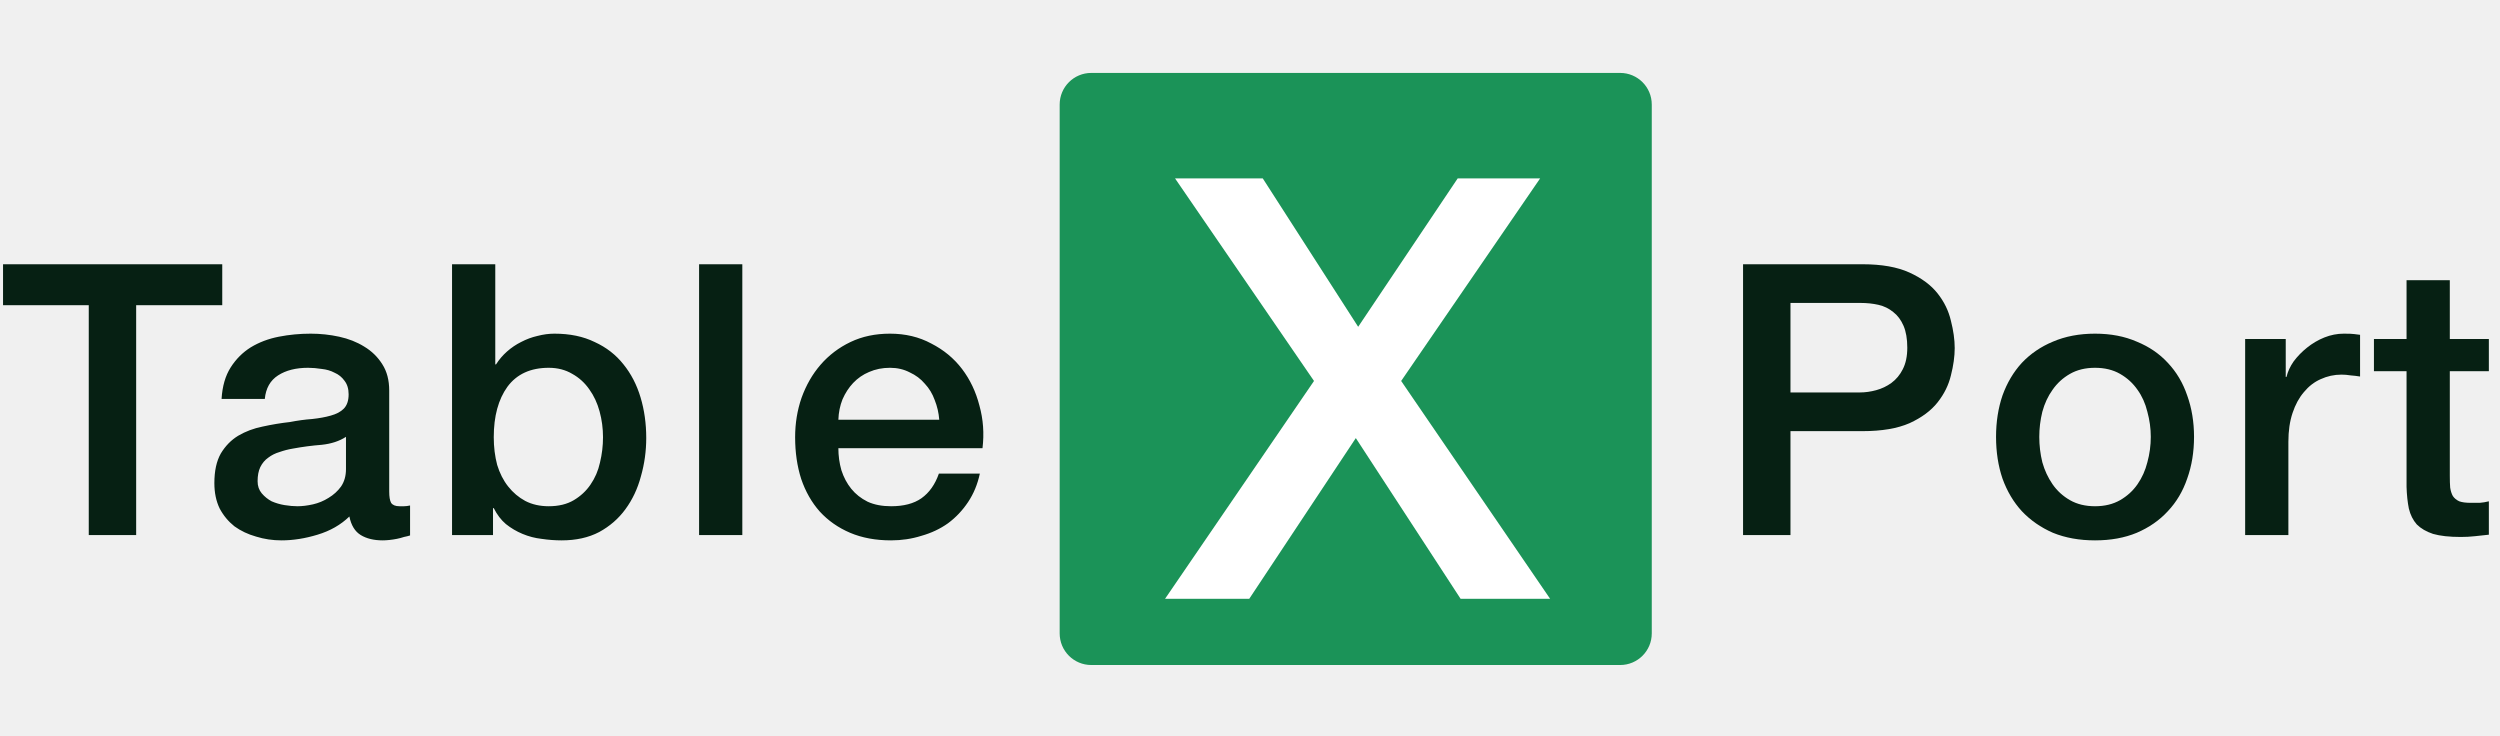
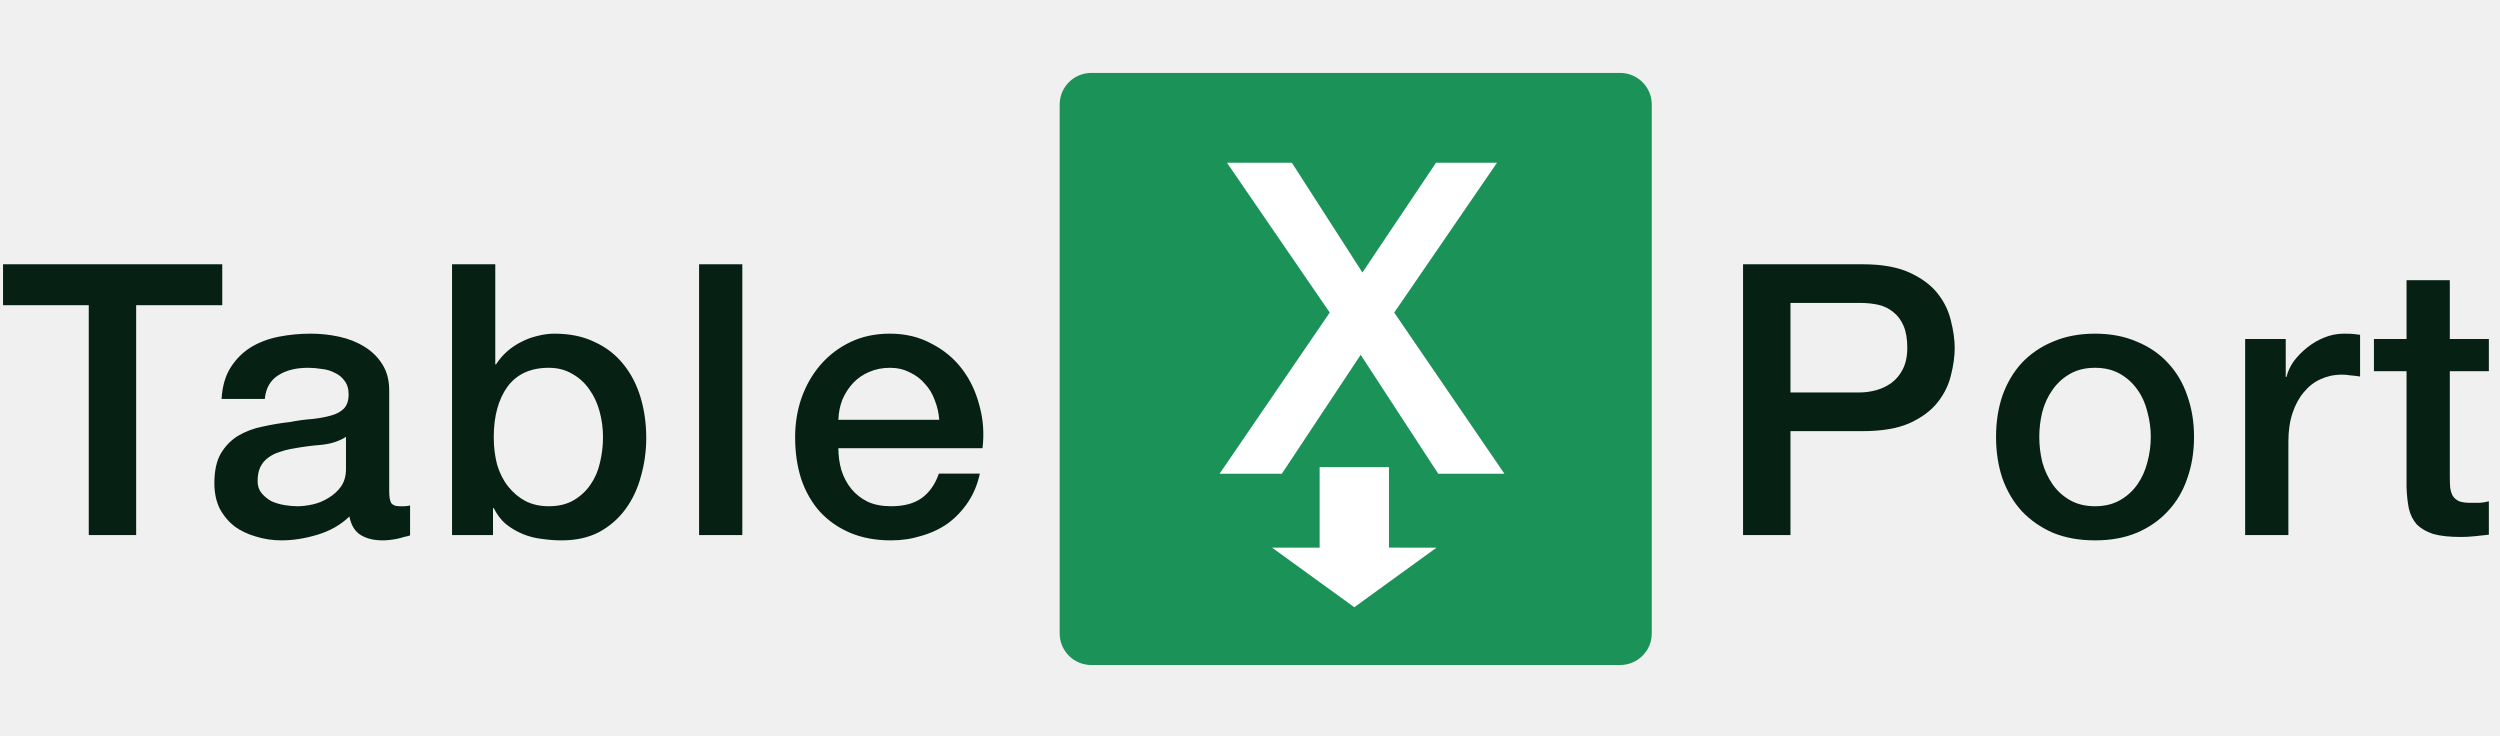
<svg xmlns="http://www.w3.org/2000/svg" width="153" height="45" viewBox="0 0 153 45" fill="none">
-   <path d="M0.186 16.172H13.602V18.679H8.333V32.746H5.432V18.679H0.186V16.172ZM23.82 30.077C23.82 30.402 23.858 30.634 23.936 30.773C24.029 30.912 24.199 30.982 24.446 30.982C24.524 30.982 24.617 30.982 24.725 30.982C24.833 30.982 24.957 30.966 25.096 30.936V32.769C25.003 32.8 24.88 32.831 24.725 32.862C24.586 32.909 24.439 32.947 24.284 32.978C24.129 33.009 23.974 33.032 23.82 33.048C23.665 33.063 23.533 33.071 23.425 33.071C22.884 33.071 22.435 32.963 22.079 32.746C21.723 32.529 21.491 32.15 21.382 31.609C20.856 32.119 20.206 32.491 19.433 32.723C18.674 32.955 17.939 33.071 17.227 33.071C16.686 33.071 16.167 32.994 15.672 32.839C15.177 32.7 14.736 32.491 14.349 32.212C13.978 31.918 13.676 31.555 13.444 31.121C13.227 30.672 13.119 30.154 13.119 29.566C13.119 28.823 13.25 28.22 13.513 27.755C13.792 27.291 14.148 26.927 14.581 26.665C15.03 26.401 15.525 26.216 16.067 26.107C16.624 25.984 17.181 25.891 17.738 25.829C18.218 25.736 18.674 25.674 19.108 25.643C19.541 25.597 19.92 25.527 20.245 25.434C20.585 25.341 20.849 25.202 21.034 25.016C21.235 24.815 21.336 24.521 21.336 24.134C21.336 23.794 21.251 23.515 21.081 23.299C20.926 23.082 20.725 22.919 20.477 22.811C20.245 22.687 19.982 22.61 19.688 22.579C19.394 22.533 19.115 22.509 18.852 22.509C18.109 22.509 17.498 22.664 17.018 22.974C16.539 23.283 16.268 23.763 16.206 24.413H13.56C13.606 23.639 13.792 22.997 14.117 22.486C14.442 21.976 14.852 21.566 15.347 21.256C15.858 20.947 16.43 20.73 17.065 20.606C17.699 20.482 18.349 20.42 19.015 20.42C19.603 20.42 20.183 20.482 20.756 20.606C21.328 20.73 21.839 20.931 22.288 21.21C22.752 21.488 23.123 21.852 23.402 22.3C23.68 22.734 23.82 23.268 23.82 23.902V30.077ZM21.174 26.734C20.771 26.997 20.276 27.16 19.688 27.222C19.1 27.268 18.512 27.345 17.924 27.454C17.645 27.5 17.374 27.57 17.111 27.663C16.848 27.74 16.616 27.856 16.415 28.011C16.214 28.15 16.051 28.343 15.928 28.591C15.819 28.823 15.765 29.11 15.765 29.45C15.765 29.744 15.85 29.992 16.02 30.193C16.191 30.394 16.392 30.556 16.624 30.68C16.872 30.788 17.134 30.866 17.413 30.912C17.707 30.959 17.97 30.982 18.202 30.982C18.496 30.982 18.814 30.943 19.154 30.866C19.494 30.788 19.812 30.657 20.106 30.471C20.415 30.286 20.671 30.053 20.872 29.775C21.073 29.481 21.174 29.125 21.174 28.707V26.734ZM27.665 16.172H30.311V22.3H30.358C30.544 22.006 30.768 21.743 31.031 21.511C31.294 21.279 31.58 21.086 31.89 20.931C32.215 20.761 32.547 20.637 32.888 20.56C33.244 20.467 33.592 20.42 33.932 20.42C34.876 20.42 35.697 20.591 36.393 20.931C37.105 21.256 37.693 21.712 38.157 22.3C38.621 22.873 38.97 23.546 39.202 24.32C39.434 25.094 39.55 25.922 39.55 26.804C39.55 27.608 39.441 28.39 39.225 29.148C39.024 29.906 38.706 30.58 38.273 31.168C37.855 31.74 37.322 32.205 36.672 32.56C36.022 32.901 35.256 33.071 34.373 33.071C33.971 33.071 33.561 33.04 33.143 32.978C32.741 32.932 32.354 32.831 31.983 32.676C31.611 32.522 31.271 32.321 30.961 32.073C30.667 31.825 30.42 31.5 30.218 31.098H30.172V32.746H27.665V16.172ZM36.904 26.757C36.904 26.216 36.834 25.689 36.695 25.179C36.556 24.668 36.347 24.219 36.068 23.832C35.789 23.43 35.441 23.113 35.023 22.881C34.606 22.633 34.126 22.509 33.584 22.509C32.47 22.509 31.627 22.896 31.054 23.67C30.497 24.444 30.218 25.473 30.218 26.757C30.218 27.361 30.288 27.926 30.427 28.452C30.582 28.962 30.806 29.404 31.101 29.775C31.395 30.146 31.743 30.44 32.145 30.657C32.563 30.874 33.043 30.982 33.584 30.982C34.188 30.982 34.699 30.858 35.116 30.611C35.534 30.363 35.875 30.046 36.138 29.659C36.416 29.256 36.61 28.808 36.718 28.312C36.842 27.802 36.904 27.284 36.904 26.757ZM42.784 16.172H45.43V32.746H42.784V16.172ZM57.482 25.689C57.451 25.272 57.358 24.869 57.204 24.483C57.065 24.096 56.863 23.763 56.6 23.484C56.353 23.19 56.043 22.958 55.672 22.788C55.316 22.602 54.913 22.509 54.465 22.509C54.001 22.509 53.575 22.595 53.188 22.765C52.817 22.919 52.492 23.144 52.213 23.438C51.95 23.716 51.733 24.049 51.563 24.436C51.408 24.823 51.323 25.241 51.308 25.689H57.482ZM51.308 27.43C51.308 27.895 51.37 28.343 51.493 28.777C51.633 29.21 51.834 29.589 52.097 29.914C52.36 30.239 52.693 30.502 53.095 30.703C53.498 30.889 53.977 30.982 54.534 30.982C55.308 30.982 55.927 30.82 56.391 30.494C56.871 30.154 57.227 29.651 57.459 28.986H59.966C59.827 29.636 59.587 30.216 59.246 30.727C58.906 31.237 58.496 31.671 58.016 32.026C57.536 32.367 56.995 32.622 56.391 32.792C55.803 32.978 55.184 33.071 54.534 33.071C53.59 33.071 52.755 32.916 52.027 32.607C51.3 32.297 50.681 31.864 50.17 31.307C49.675 30.75 49.296 30.084 49.033 29.311C48.785 28.537 48.662 27.686 48.662 26.757C48.662 25.906 48.793 25.102 49.056 24.343C49.335 23.57 49.722 22.896 50.217 22.324C50.727 21.736 51.339 21.271 52.051 20.931C52.763 20.591 53.567 20.42 54.465 20.42C55.409 20.42 56.252 20.622 56.995 21.024C57.753 21.411 58.38 21.929 58.875 22.579C59.37 23.229 59.726 23.98 59.943 24.831C60.175 25.666 60.237 26.533 60.129 27.43H51.308Z" fill="#062013" />
-   <path d="M106.675 16.172H113.987C115.163 16.172 116.123 16.343 116.865 16.683C117.608 17.024 118.181 17.449 118.583 17.96C118.986 18.471 119.256 19.028 119.396 19.631C119.55 20.235 119.628 20.792 119.628 21.302C119.628 21.813 119.55 22.37 119.396 22.974C119.256 23.562 118.986 24.111 118.583 24.622C118.181 25.132 117.608 25.558 116.865 25.898C116.123 26.223 115.163 26.386 113.987 26.386H109.577V32.746H106.675V16.172ZM109.577 24.018H113.825C114.15 24.018 114.482 23.972 114.823 23.879C115.163 23.786 115.473 23.639 115.751 23.438C116.045 23.221 116.277 22.943 116.448 22.602C116.633 22.246 116.726 21.805 116.726 21.279C116.726 20.738 116.649 20.289 116.494 19.933C116.339 19.577 116.13 19.298 115.867 19.097C115.604 18.881 115.303 18.734 114.962 18.656C114.622 18.579 114.258 18.54 113.871 18.54H109.577V24.018ZM128.216 33.071C127.257 33.071 126.398 32.916 125.64 32.607C124.897 32.282 124.262 31.841 123.736 31.284C123.225 30.727 122.831 30.061 122.552 29.288C122.289 28.514 122.158 27.663 122.158 26.734C122.158 25.821 122.289 24.978 122.552 24.204C122.831 23.43 123.225 22.765 123.736 22.208C124.262 21.651 124.897 21.217 125.64 20.908C126.398 20.583 127.257 20.42 128.216 20.42C129.176 20.42 130.027 20.583 130.77 20.908C131.528 21.217 132.162 21.651 132.673 22.208C133.199 22.765 133.594 23.43 133.857 24.204C134.135 24.978 134.275 25.821 134.275 26.734C134.275 27.663 134.135 28.514 133.857 29.288C133.594 30.061 133.199 30.727 132.673 31.284C132.162 31.841 131.528 32.282 130.77 32.607C130.027 32.916 129.176 33.071 128.216 33.071ZM128.216 30.982C128.804 30.982 129.315 30.858 129.748 30.611C130.181 30.363 130.537 30.038 130.816 29.636C131.094 29.233 131.296 28.785 131.419 28.289C131.559 27.779 131.628 27.26 131.628 26.734C131.628 26.223 131.559 25.713 131.419 25.202C131.296 24.691 131.094 24.243 130.816 23.856C130.537 23.453 130.181 23.128 129.748 22.881C129.315 22.633 128.804 22.509 128.216 22.509C127.628 22.509 127.117 22.633 126.684 22.881C126.251 23.128 125.895 23.453 125.616 23.856C125.338 24.243 125.129 24.691 124.99 25.202C124.866 25.713 124.804 26.223 124.804 26.734C124.804 27.26 124.866 27.779 124.99 28.289C125.129 28.785 125.338 29.233 125.616 29.636C125.895 30.038 126.251 30.363 126.684 30.611C127.117 30.858 127.628 30.982 128.216 30.982ZM137.403 20.745H139.887V23.067H139.933C140.011 22.742 140.158 22.424 140.374 22.115C140.606 21.805 140.877 21.527 141.187 21.279C141.512 21.016 141.868 20.807 142.254 20.652C142.641 20.498 143.036 20.42 143.438 20.42C143.748 20.42 143.957 20.428 144.065 20.444C144.189 20.459 144.313 20.474 144.436 20.49V23.043C144.251 23.012 144.057 22.989 143.856 22.974C143.67 22.943 143.485 22.927 143.299 22.927C142.85 22.927 142.425 23.02 142.022 23.206C141.635 23.376 141.295 23.639 141.001 23.995C140.707 24.335 140.475 24.761 140.305 25.272C140.134 25.782 140.049 26.37 140.049 27.036V32.746H137.403V20.745ZM145.285 20.745H147.281V17.147H149.928V20.745H152.318V22.718H149.928V29.125C149.928 29.404 149.935 29.643 149.951 29.845C149.982 30.046 150.036 30.216 150.113 30.355C150.206 30.494 150.338 30.603 150.508 30.68C150.678 30.742 150.91 30.773 151.204 30.773C151.39 30.773 151.576 30.773 151.761 30.773C151.947 30.758 152.133 30.727 152.318 30.68V32.723C152.024 32.754 151.738 32.785 151.46 32.816C151.181 32.847 150.895 32.862 150.601 32.862C149.904 32.862 149.339 32.8 148.906 32.676C148.488 32.537 148.156 32.344 147.908 32.096C147.676 31.833 147.513 31.508 147.421 31.121C147.343 30.734 147.297 30.293 147.281 29.798V22.718H145.285V20.745Z" fill="#062013" />
-   <rect x="64.852" y="4.463" width="36.236" height="36.236" rx="1.934" fill="#1B9358" />
-   <path d="M71.913 10.919H77.282L83.12 20L89.21 10.919H94.255L85.751 23.315L94.868 36.648H89.39L82.976 26.811L76.453 36.648H71.3L80.417 23.315L71.913 10.919Z" fill="white" />
+   <g clip-path="url(#clip0_346_18)">
+     <path d="M0.186 16.173H13.602V18.68H8.333V32.746H5.432V18.68H0.186V16.173ZM23.82 30.077C23.82 30.402 23.858 30.634 23.936 30.773C24.029 30.912 24.199 30.982 24.446 30.982C24.524 30.982 24.617 30.982 24.725 30.982C24.833 30.982 24.957 30.967 25.096 30.936V32.769C25.003 32.8 24.88 32.831 24.725 32.862C24.586 32.909 24.439 32.947 24.284 32.978C24.129 33.009 23.974 33.032 23.82 33.048C23.665 33.063 23.533 33.071 23.425 33.071C22.884 33.071 22.435 32.963 22.079 32.746C21.723 32.529 21.491 32.15 21.382 31.609C20.856 32.12 20.206 32.491 19.433 32.723C18.674 32.955 17.939 33.071 17.227 33.071C16.686 33.071 16.167 32.994 15.672 32.839C15.177 32.7 14.736 32.491 14.349 32.212C13.978 31.918 13.676 31.555 13.444 31.121C13.227 30.673 13.119 30.154 13.119 29.566C13.119 28.823 13.25 28.22 13.513 27.756C13.792 27.291 14.148 26.928 14.581 26.665C15.03 26.401 15.525 26.216 16.067 26.108C16.624 25.984 17.181 25.891 17.738 25.829C18.218 25.736 18.674 25.674 19.108 25.643C19.541 25.597 19.92 25.527 20.245 25.434C20.585 25.341 20.849 25.202 21.034 25.017C21.235 24.815 21.336 24.521 21.336 24.134C21.336 23.794 21.251 23.515 21.081 23.299C20.926 23.082 20.725 22.92 20.477 22.811C20.245 22.688 19.982 22.61 19.688 22.579C19.394 22.533 19.115 22.509 18.852 22.509C18.109 22.509 17.498 22.664 17.018 22.974C16.539 23.283 16.268 23.763 16.206 24.413H13.56C13.606 23.639 13.792 22.997 14.117 22.486C14.442 21.976 14.852 21.566 15.347 21.256C15.858 20.947 16.43 20.73 17.065 20.606C17.699 20.482 18.349 20.42 19.015 20.42C19.603 20.42 20.183 20.482 20.756 20.606C21.328 20.73 21.839 20.931 22.288 21.21C22.752 21.488 23.123 21.852 23.402 22.301C23.68 22.734 23.82 23.268 23.82 23.902V30.077ZM21.174 26.734C20.771 26.997 20.276 27.16 19.688 27.222C19.1 27.268 18.512 27.346 17.924 27.454C17.645 27.5 17.374 27.57 17.111 27.663C16.848 27.74 16.616 27.856 16.415 28.011C16.214 28.15 16.051 28.344 15.928 28.591C15.819 28.823 15.765 29.11 15.765 29.45C15.765 29.744 15.85 29.992 16.02 30.193C16.191 30.394 16.392 30.556 16.624 30.68C16.872 30.789 17.134 30.866 17.413 30.912C17.707 30.959 17.97 30.982 18.202 30.982C18.496 30.982 18.814 30.943 19.154 30.866C19.494 30.789 19.812 30.657 20.106 30.471C20.415 30.286 20.671 30.054 20.872 29.775C21.073 29.481 21.174 29.125 21.174 28.707V26.734ZM27.665 16.173H30.311V22.301H30.358C30.544 22.007 30.768 21.744 31.031 21.511C31.294 21.279 31.58 21.086 31.89 20.931C32.215 20.761 32.547 20.637 32.888 20.56C33.244 20.467 33.592 20.42 33.932 20.42C34.876 20.42 35.697 20.591 36.393 20.931C37.105 21.256 37.693 21.713 38.157 22.301C38.621 22.873 38.97 23.546 39.202 24.32C39.434 25.094 39.55 25.922 39.55 26.804C39.55 27.608 39.441 28.39 39.225 29.148C39.024 29.907 38.706 30.58 38.273 31.168C37.855 31.74 37.322 32.205 36.672 32.56C36.022 32.901 35.256 33.071 34.373 33.071C33.971 33.071 33.561 33.04 33.143 32.978C32.741 32.932 32.354 32.831 31.983 32.677C31.611 32.522 31.271 32.321 30.961 32.073C30.667 31.825 30.42 31.5 30.218 31.098H30.172V32.746H27.665V16.173ZM36.904 26.757C36.904 26.216 36.834 25.69 36.695 25.179C36.556 24.668 36.347 24.22 36.068 23.833C35.789 23.43 35.441 23.113 35.023 22.881C34.606 22.633 34.126 22.509 33.584 22.509C32.47 22.509 31.627 22.896 31.054 23.67C30.497 24.444 30.218 25.473 30.218 26.757C30.218 27.361 30.288 27.926 30.427 28.452C30.582 28.963 30.806 29.404 31.101 29.775C31.395 30.146 31.743 30.44 32.145 30.657C32.563 30.874 33.043 30.982 33.584 30.982C34.188 30.982 34.699 30.858 35.116 30.611C35.534 30.363 35.875 30.046 36.138 29.659C36.416 29.257 36.61 28.808 36.718 28.313C36.842 27.802 36.904 27.284 36.904 26.757ZM42.784 16.173H45.43V32.746H42.784V16.173ZM57.482 25.69C57.451 25.272 57.358 24.869 57.204 24.483C57.065 24.096 56.863 23.763 56.6 23.485C56.353 23.19 56.043 22.958 55.672 22.788C55.316 22.602 54.913 22.509 54.465 22.509C54.001 22.509 53.575 22.595 53.188 22.765C52.817 22.92 52.492 23.144 52.213 23.438C51.95 23.717 51.733 24.049 51.563 24.436C51.408 24.823 51.323 25.241 51.308 25.69H57.482ZM51.308 27.431C51.308 27.895 51.37 28.344 51.493 28.777C51.633 29.21 51.834 29.589 52.097 29.914C52.36 30.239 52.693 30.502 53.095 30.703C53.498 30.889 53.977 30.982 54.534 30.982C55.308 30.982 55.927 30.82 56.391 30.495C56.871 30.154 57.227 29.651 57.459 28.986H59.966C59.827 29.636 59.587 30.216 59.246 30.727C58.906 31.237 58.496 31.671 58.016 32.027C57.536 32.367 56.995 32.622 56.391 32.793C55.803 32.978 55.184 33.071 54.534 33.071C53.59 33.071 52.755 32.916 52.027 32.607C51.3 32.297 50.681 31.864 50.17 31.307C49.675 30.75 49.296 30.084 49.033 29.311C48.785 28.537 48.662 27.686 48.662 26.757C48.662 25.906 48.793 25.102 49.056 24.343C49.335 23.57 49.722 22.896 50.217 22.324C50.727 21.736 51.339 21.272 52.051 20.931C52.763 20.591 53.567 20.42 54.465 20.42C55.409 20.42 56.252 20.622 56.995 21.024C57.753 21.411 58.38 21.929 58.875 22.579C59.37 23.229 59.726 23.98 59.943 24.831C60.175 25.666 60.237 26.533 60.129 27.431H51.308Z" fill="#062013" />
+     <path d="M106.675 16.173H113.987C115.163 16.173 116.123 16.343 116.865 16.683C117.608 17.024 118.181 17.449 118.583 17.96C118.986 18.471 119.256 19.028 119.396 19.631C119.55 20.235 119.628 20.792 119.628 21.302C119.628 21.813 119.55 22.37 119.396 22.974C119.256 23.562 118.986 24.111 118.583 24.622C118.181 25.133 117.608 25.558 116.865 25.898C116.123 26.224 115.163 26.386 113.987 26.386H109.577V32.746H106.675V16.173ZM109.577 24.018H113.825C114.15 24.018 114.482 23.972 114.823 23.879C115.163 23.786 115.473 23.639 115.751 23.438C116.045 23.221 116.277 22.943 116.448 22.602C116.633 22.247 116.726 21.805 116.726 21.279C116.726 20.738 116.649 20.289 116.494 19.933C116.339 19.577 116.13 19.299 115.867 19.097C115.604 18.881 115.303 18.734 114.962 18.656C114.622 18.579 114.258 18.54 113.871 18.54H109.577V24.018ZM128.216 33.071C127.257 33.071 126.398 32.916 125.64 32.607C124.897 32.282 124.262 31.841 123.736 31.284C123.225 30.727 122.831 30.061 122.552 29.288C122.289 28.514 122.158 27.663 122.158 26.734C122.158 25.821 122.289 24.978 122.552 24.204C122.831 23.43 123.225 22.765 123.736 22.208C124.262 21.651 124.897 21.217 125.64 20.908C126.398 20.583 127.257 20.42 128.216 20.42C129.176 20.42 130.027 20.583 130.77 20.908C131.528 21.217 132.162 21.651 132.673 22.208C133.199 22.765 133.594 23.43 133.857 24.204C134.135 24.978 134.275 25.821 134.275 26.734C134.275 27.663 134.135 28.514 133.857 29.288C133.594 30.061 133.199 30.727 132.673 31.284C132.162 31.841 131.528 32.282 130.77 32.607C130.027 32.916 129.176 33.071 128.216 33.071ZM128.216 30.982C128.804 30.982 129.315 30.858 129.748 30.611C130.181 30.363 130.537 30.038 130.816 29.636C131.094 29.233 131.296 28.785 131.419 28.289C131.559 27.779 131.628 27.26 131.628 26.734C131.628 26.224 131.559 25.713 131.419 25.202C131.296 24.692 131.094 24.243 130.816 23.856C130.537 23.453 130.181 23.128 129.748 22.881C129.315 22.633 128.804 22.509 128.216 22.509C127.628 22.509 127.117 22.633 126.684 22.881C126.251 23.128 125.895 23.453 125.616 23.856C125.338 24.243 125.129 24.692 124.99 25.202C124.866 25.713 124.804 26.224 124.804 26.734C124.804 27.26 124.866 27.779 124.99 28.289C125.129 28.785 125.338 29.233 125.616 29.636C125.895 30.038 126.251 30.363 126.684 30.611C127.117 30.858 127.628 30.982 128.216 30.982ZM137.403 20.745H139.887V23.067H139.933C140.011 22.742 140.158 22.424 140.374 22.115C140.606 21.805 140.877 21.527 141.187 21.279C141.512 21.016 141.868 20.807 142.254 20.653C142.641 20.498 143.036 20.42 143.438 20.42C143.748 20.42 143.957 20.428 144.065 20.444C144.189 20.459 144.313 20.475 144.436 20.49V23.043C144.251 23.012 144.057 22.989 143.856 22.974C143.67 22.943 143.485 22.927 143.299 22.927C142.85 22.927 142.425 23.02 142.022 23.206C141.635 23.376 141.295 23.639 141.001 23.995C140.707 24.336 140.475 24.761 140.305 25.272C140.134 25.782 140.049 26.37 140.049 27.036V32.746H137.403V20.745ZM145.285 20.745H147.281V17.148H149.928V20.745H152.318V22.718H149.928V29.125C149.928 29.404 149.935 29.643 149.951 29.845C149.982 30.046 150.036 30.216 150.113 30.355C150.206 30.495 150.338 30.603 150.508 30.68C150.678 30.742 150.91 30.773 151.204 30.773C151.39 30.773 151.576 30.773 151.761 30.773C151.947 30.758 152.133 30.727 152.318 30.68V32.723C152.024 32.754 151.738 32.785 151.46 32.816C151.181 32.847 150.895 32.862 150.601 32.862C149.904 32.862 149.339 32.8 148.906 32.677C148.488 32.537 148.156 32.344 147.908 32.096C147.676 31.833 147.513 31.508 147.421 31.121C147.343 30.735 147.297 30.293 147.281 29.798V22.718H145.285V20.745Z" fill="#062013" />
+     <path d="M99.153 4.463H66.786C65.718 4.463 64.852 5.329 64.852 6.397V38.765C64.852 39.833 65.718 40.699 66.786 40.699H99.153C100.222 40.699 101.088 39.833 101.088 38.765V6.397C101.088 5.329 100.222 4.463 99.153 4.463Z" fill="#1B9358" />
+     <path d="M75.091 9.96H79.062L83.38 16.677L87.884 9.96H91.616L85.326 19.129L92.069 28.991H88.018L83.273 21.714L78.449 28.991H74.638L81.381 19.129L75.091 9.96Z" fill="white" />
+     <path fill-rule="evenodd" clip-rule="evenodd" d="M87.915 33.516L82.883 37.162L77.851 33.516H80.762V28.59H85.004V33.515L87.915 33.516Z" fill="white" />
+   </g>
+   <defs>
+     <clipPath id="clip0_346_18">
+       <rect width="153" height="45" fill="white" />
+     </clipPath>
+   </defs>
</svg>
